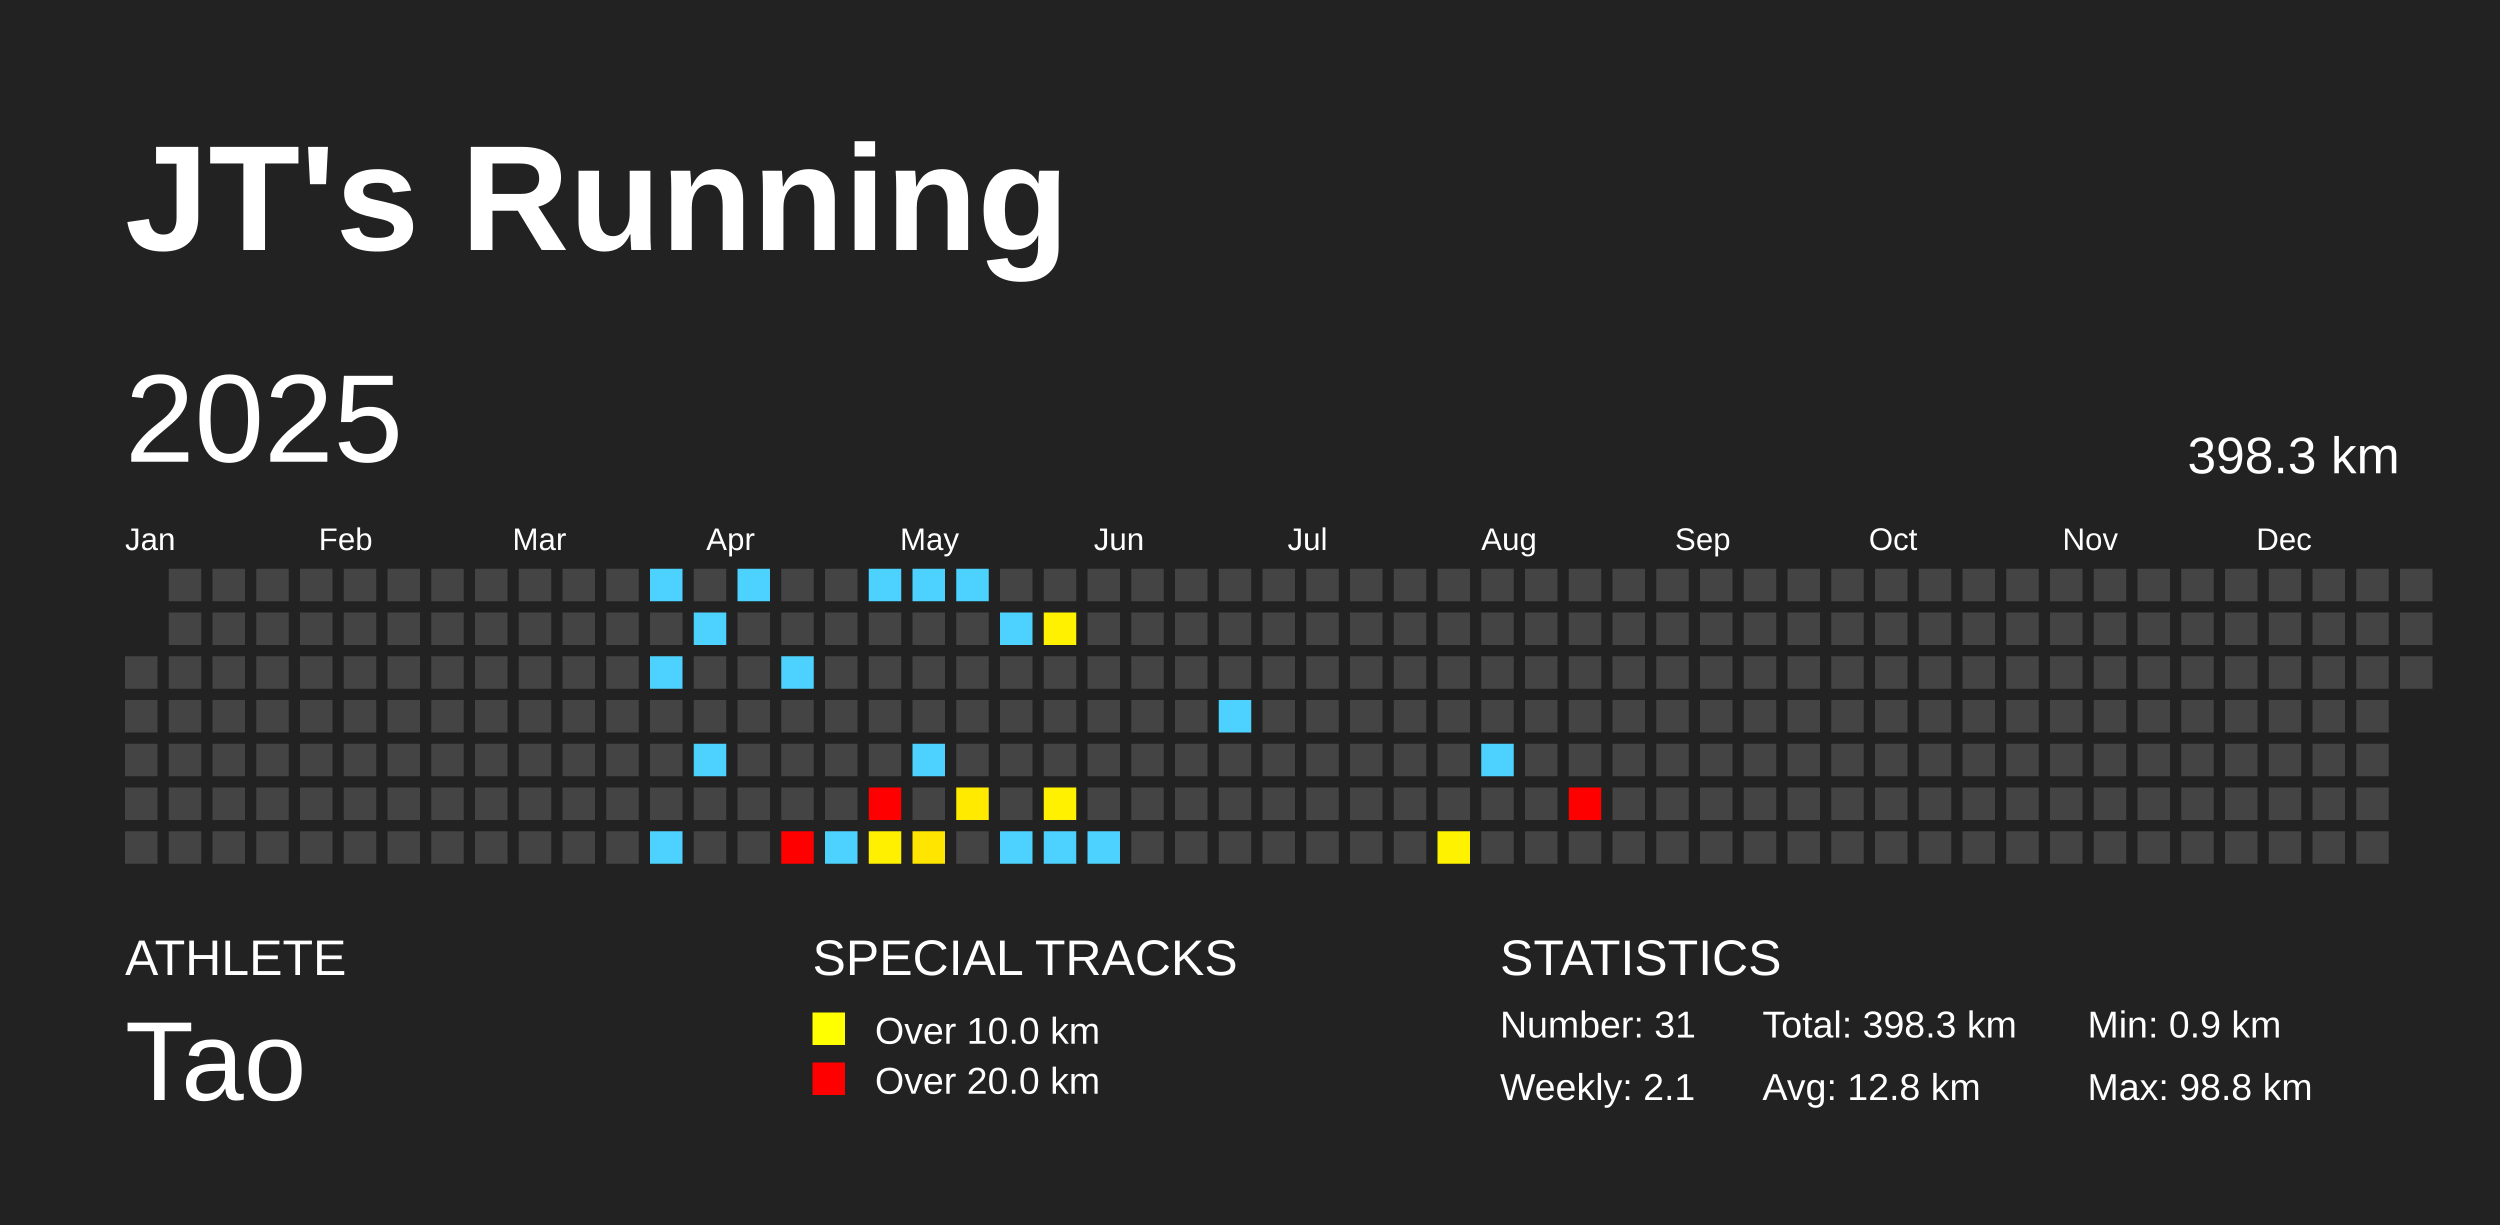
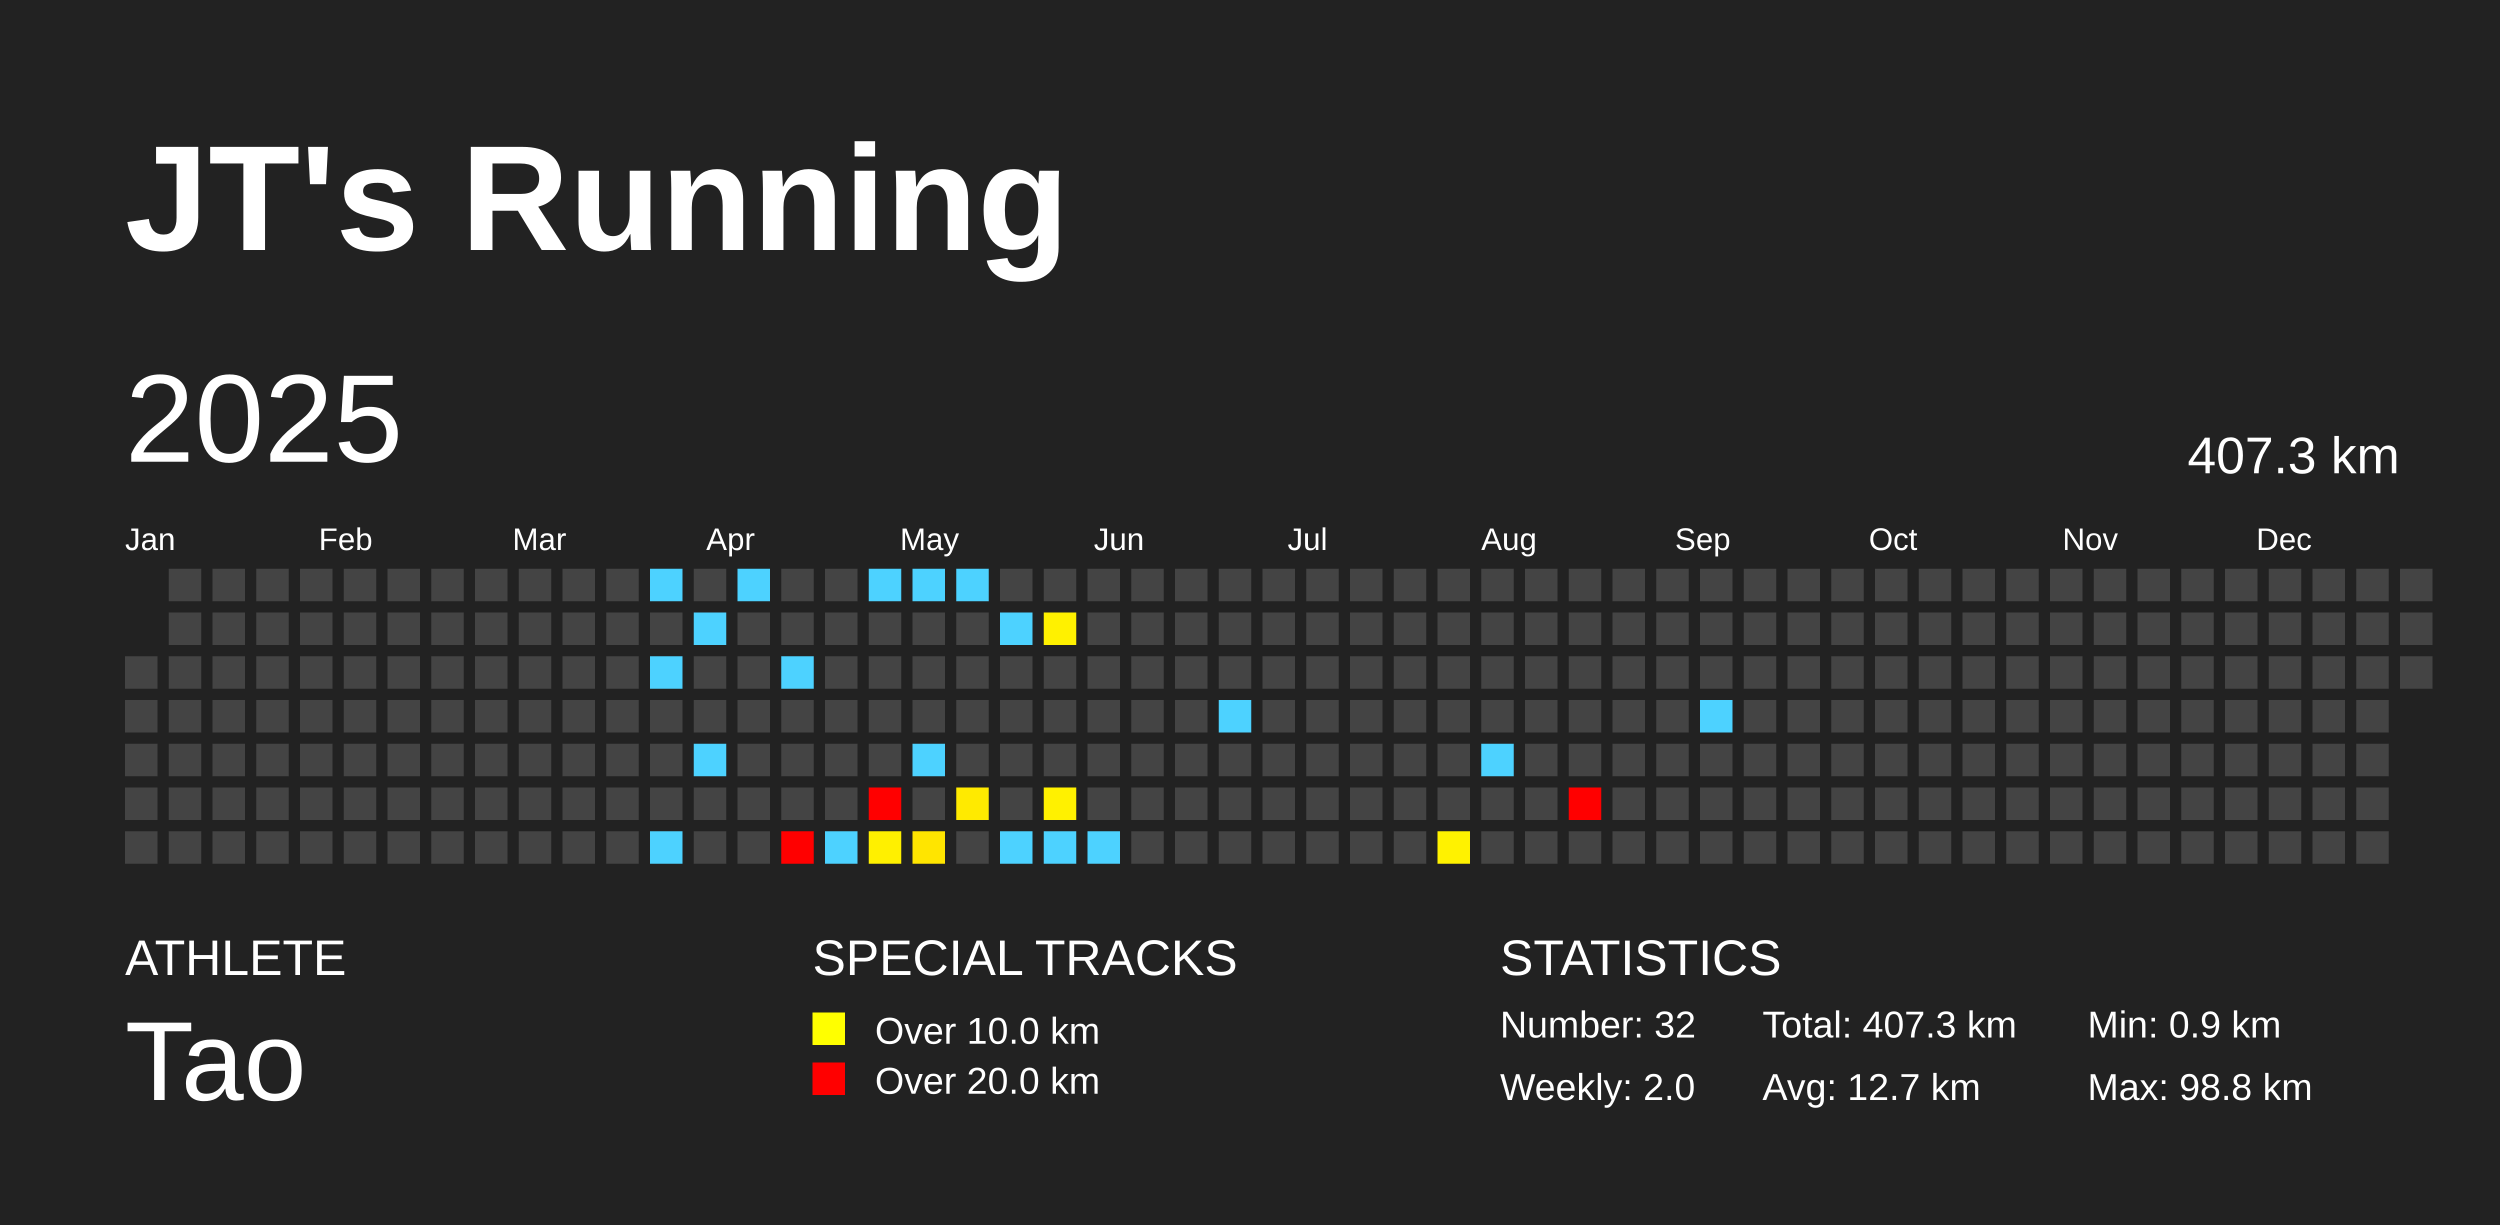
<svg xmlns="http://www.w3.org/2000/svg" baseProfile="full" height="98mm" version="1.1" viewBox="0,0,200,98" width="200mm">
  <defs />
  <rect fill="#222222" height="98" width="200" x="0" y="0" />
  <text fill="#FFFFFF" style="font-size:12px; font-family:Arial; font-weight:bold;" x="10" y="20">JT's Running</text>
  <text fill="#FFFFFF" style="font-size:4px; font-family:Arial" x="10" y="78">ATHLETE</text>
  <text fill="#FFFFFF" style="font-size:9px; font-family:Arial" x="10" y="88">Tao</text>
  <text fill="#FFFFFF" style="font-size:4px; font-family:Arial" x="65" y="78">SPECIAL TRACKS</text>
  <rect fill="yellow" height="2.6" width="2.6" x="65" y="81" />
  <text fill="#FFFFFF" style="font-size:3px; font-family:Arial" x="70" y="83.5">Over 10.0 km</text>
  <rect fill="red" height="2.6" width="2.6" x="65" y="85" />
  <text fill="#FFFFFF" style="font-size:3px; font-family:Arial" x="70" y="87.5">Over 20.0 km</text>
  <text fill="#FFFFFF" style="font-size:4px; font-family:Arial" x="120" y="78">STATISTICS</text>
-   <text fill="#FFFFFF" style="font-size:3px; font-family:Arial" x="120" y="83">Number: 31</text>
-   <text fill="#FFFFFF" style="font-size:3px; font-family:Arial" x="120" y="88">Weekly: 2.1</text>
-   <text fill="#FFFFFF" style="font-size:3px; font-family:Arial" x="141" y="83">Total: 398.3 km</text>
-   <text fill="#FFFFFF" style="font-size:3px; font-family:Arial" x="141" y="88">Avg: 12.8 km</text>
+   <text fill="#FFFFFF" style="font-size:3px; font-family:Arial" x="120" y="83">Number: 32</text>
+   <text fill="#FFFFFF" style="font-size:3px; font-family:Arial" x="120" y="88">Weekly: 2.0</text>
+   <text fill="#FFFFFF" style="font-size:3px; font-family:Arial" x="141" y="83">Total: 407.3 km</text>
+   <text fill="#FFFFFF" style="font-size:3px; font-family:Arial" x="141" y="88">Avg: 12.7 km</text>
  <text fill="#FFFFFF" style="font-size:3px; font-family:Arial" x="167" y="83">Min: 0.9 km</text>
  <text fill="#FFFFFF" style="font-size:3px; font-family:Arial" x="167" y="88">Max: 98.8 km</text>
  <text dominant-baseline="hanging" fill="#FFFFFF" style="font-size:10.0px; font-family:Arial;" x="10" y="30">2025</text>
-   <text dominant-baseline="hanging" fill="#FFFFFF" style="font-size:4.125px; font-family:Arial;" x="175" y="35">398.3 km</text>
+   <text dominant-baseline="hanging" fill="#FFFFFF" style="font-size:4.125px; font-family:Arial;" x="175" y="35">407.3 km</text>
  <text fill="#FFFFFF" style="font-size:2.5px; font-family:Arial" x="10.0" y="44">Jan</text>
  <text fill="#FFFFFF" style="font-size:2.5px; font-family:Arial" x="25.5" y="44">Feb</text>
  <text fill="#FFFFFF" style="font-size:2.5px; font-family:Arial" x="41.0" y="44">Mar</text>
  <text fill="#FFFFFF" style="font-size:2.5px; font-family:Arial" x="56.5" y="44">Apr</text>
  <text fill="#FFFFFF" style="font-size:2.5px; font-family:Arial" x="72.0" y="44">May</text>
  <text fill="#FFFFFF" style="font-size:2.5px; font-family:Arial" x="87.5" y="44">Jun</text>
  <text fill="#FFFFFF" style="font-size:2.5px; font-family:Arial" x="103.0" y="44">Jul</text>
  <text fill="#FFFFFF" style="font-size:2.5px; font-family:Arial" x="118.5" y="44">Aug</text>
  <text fill="#FFFFFF" style="font-size:2.5px; font-family:Arial" x="134.0" y="44">Sep</text>
  <text fill="#FFFFFF" style="font-size:2.5px; font-family:Arial" x="149.5" y="44">Oct</text>
  <text fill="#FFFFFF" style="font-size:2.5px; font-family:Arial" x="165.0" y="44">Nov</text>
  <text fill="#FFFFFF" style="font-size:2.5px; font-family:Arial" x="180.5" y="44">Dec</text>
  <rect fill="#444444" height="2.6" width="2.6" x="10.0" y="52.5" />
  <rect fill="#444444" height="2.6" width="2.6" x="10.0" y="56.0" />
  <rect fill="#444444" height="2.6" width="2.6" x="10.0" y="59.5" />
  <rect fill="#444444" height="2.6" width="2.6" x="10.0" y="63.0" />
  <rect fill="#444444" height="2.6" width="2.6" x="10.0" y="66.5" />
  <rect fill="#444444" height="2.6" width="2.6" x="13.5" y="45.5" />
  <rect fill="#444444" height="2.6" width="2.6" x="13.5" y="49.0" />
  <rect fill="#444444" height="2.6" width="2.6" x="13.5" y="52.5" />
  <rect fill="#444444" height="2.6" width="2.6" x="13.5" y="56.0" />
  <rect fill="#444444" height="2.6" width="2.6" x="13.5" y="59.5" />
  <rect fill="#444444" height="2.6" width="2.6" x="13.5" y="63.0" />
  <rect fill="#444444" height="2.6" width="2.6" x="13.5" y="66.5" />
  <rect fill="#444444" height="2.6" width="2.6" x="17.0" y="45.5" />
  <rect fill="#444444" height="2.6" width="2.6" x="17.0" y="49.0" />
  <rect fill="#444444" height="2.6" width="2.6" x="17.0" y="52.5" />
  <rect fill="#444444" height="2.6" width="2.6" x="17.0" y="56.0" />
  <rect fill="#444444" height="2.6" width="2.6" x="17.0" y="59.5" />
  <rect fill="#444444" height="2.6" width="2.6" x="17.0" y="63.0" />
  <rect fill="#444444" height="2.6" width="2.6" x="17.0" y="66.5" />
  <rect fill="#444444" height="2.6" width="2.6" x="20.5" y="45.5" />
  <rect fill="#444444" height="2.6" width="2.6" x="20.5" y="49.0" />
  <rect fill="#444444" height="2.6" width="2.6" x="20.5" y="52.5" />
  <rect fill="#444444" height="2.6" width="2.6" x="20.5" y="56.0" />
  <rect fill="#444444" height="2.6" width="2.6" x="20.5" y="59.5" />
  <rect fill="#444444" height="2.6" width="2.6" x="20.5" y="63.0" />
  <rect fill="#444444" height="2.6" width="2.6" x="20.5" y="66.5" />
  <rect fill="#444444" height="2.6" width="2.6" x="24.0" y="45.5" />
  <rect fill="#444444" height="2.6" width="2.6" x="24.0" y="49.0" />
  <rect fill="#444444" height="2.6" width="2.6" x="24.0" y="52.5" />
  <rect fill="#444444" height="2.6" width="2.6" x="24.0" y="56.0" />
  <rect fill="#444444" height="2.6" width="2.6" x="24.0" y="59.5" />
  <rect fill="#444444" height="2.6" width="2.6" x="24.0" y="63.0" />
  <rect fill="#444444" height="2.6" width="2.6" x="24.0" y="66.5" />
  <rect fill="#444444" height="2.6" width="2.6" x="27.5" y="45.5" />
  <rect fill="#444444" height="2.6" width="2.6" x="27.5" y="49.0" />
  <rect fill="#444444" height="2.6" width="2.6" x="27.5" y="52.5" />
  <rect fill="#444444" height="2.6" width="2.6" x="27.5" y="56.0" />
  <rect fill="#444444" height="2.6" width="2.6" x="27.5" y="59.5" />
  <rect fill="#444444" height="2.6" width="2.6" x="27.5" y="63.0" />
  <rect fill="#444444" height="2.6" width="2.6" x="27.5" y="66.5" />
  <rect fill="#444444" height="2.6" width="2.6" x="31.0" y="45.5" />
  <rect fill="#444444" height="2.6" width="2.6" x="31.0" y="49.0" />
  <rect fill="#444444" height="2.6" width="2.6" x="31.0" y="52.5" />
  <rect fill="#444444" height="2.6" width="2.6" x="31.0" y="56.0" />
  <rect fill="#444444" height="2.6" width="2.6" x="31.0" y="59.5" />
  <rect fill="#444444" height="2.6" width="2.6" x="31.0" y="63.0" />
  <rect fill="#444444" height="2.6" width="2.6" x="31.0" y="66.5" />
  <rect fill="#444444" height="2.6" width="2.6" x="34.5" y="45.5" />
  <rect fill="#444444" height="2.6" width="2.6" x="34.5" y="49.0" />
  <rect fill="#444444" height="2.6" width="2.6" x="34.5" y="52.5" />
  <rect fill="#444444" height="2.6" width="2.6" x="34.5" y="56.0" />
  <rect fill="#444444" height="2.6" width="2.6" x="34.5" y="59.5" />
  <rect fill="#444444" height="2.6" width="2.6" x="34.5" y="63.0" />
  <rect fill="#444444" height="2.6" width="2.6" x="34.5" y="66.5" />
  <rect fill="#444444" height="2.6" width="2.6" x="38.0" y="45.5" />
  <rect fill="#444444" height="2.6" width="2.6" x="38.0" y="49.0" />
  <rect fill="#444444" height="2.6" width="2.6" x="38.0" y="52.5" />
  <rect fill="#444444" height="2.6" width="2.6" x="38.0" y="56.0" />
  <rect fill="#444444" height="2.6" width="2.6" x="38.0" y="59.5" />
  <rect fill="#444444" height="2.6" width="2.6" x="38.0" y="63.0" />
  <rect fill="#444444" height="2.6" width="2.6" x="38.0" y="66.5" />
  <rect fill="#444444" height="2.6" width="2.6" x="41.5" y="45.5" />
  <rect fill="#444444" height="2.6" width="2.6" x="41.5" y="49.0" />
  <rect fill="#444444" height="2.6" width="2.6" x="41.5" y="52.5" />
  <rect fill="#444444" height="2.6" width="2.6" x="41.5" y="56.0" />
  <rect fill="#444444" height="2.6" width="2.6" x="41.5" y="59.5" />
  <rect fill="#444444" height="2.6" width="2.6" x="41.5" y="63.0" />
  <rect fill="#444444" height="2.6" width="2.6" x="41.5" y="66.5" />
  <rect fill="#444444" height="2.6" width="2.6" x="45.0" y="45.5" />
  <rect fill="#444444" height="2.6" width="2.6" x="45.0" y="49.0" />
  <rect fill="#444444" height="2.6" width="2.6" x="45.0" y="52.5" />
  <rect fill="#444444" height="2.6" width="2.6" x="45.0" y="56.0" />
  <rect fill="#444444" height="2.6" width="2.6" x="45.0" y="59.5" />
  <rect fill="#444444" height="2.6" width="2.6" x="45.0" y="63.0" />
  <rect fill="#444444" height="2.6" width="2.6" x="45.0" y="66.5" />
  <rect fill="#444444" height="2.6" width="2.6" x="48.5" y="45.5" />
  <rect fill="#444444" height="2.6" width="2.6" x="48.5" y="49.0" />
  <rect fill="#444444" height="2.6" width="2.6" x="48.5" y="52.5" />
  <rect fill="#444444" height="2.6" width="2.6" x="48.5" y="56.0" />
  <rect fill="#444444" height="2.6" width="2.6" x="48.5" y="59.5" />
  <rect fill="#444444" height="2.6" width="2.6" x="48.5" y="63.0" />
  <rect fill="#444444" height="2.6" width="2.6" x="48.5" y="66.5" />
  <rect fill="#4dd2ff" height="2.6" width="2.6" x="52.0" y="45.5" />
  <rect fill="#444444" height="2.6" width="2.6" x="52.0" y="49.0" />
  <rect fill="#4dd2ff" height="2.6" width="2.6" x="52.0" y="52.5" />
  <rect fill="#444444" height="2.6" width="2.6" x="52.0" y="56.0" />
  <rect fill="#444444" height="2.6" width="2.6" x="52.0" y="59.5" />
  <rect fill="#444444" height="2.6" width="2.6" x="52.0" y="63.0" />
  <rect fill="#4dd2ff" height="2.6" width="2.6" x="52.0" y="66.5" />
  <rect fill="#444444" height="2.6" width="2.6" x="55.5" y="45.5" />
  <rect fill="#4dd2ff" height="2.6" width="2.6" x="55.5" y="49.0" />
  <rect fill="#444444" height="2.6" width="2.6" x="55.5" y="52.5" />
  <rect fill="#444444" height="2.6" width="2.6" x="55.5" y="56.0" />
  <rect fill="#4dd2ff" height="2.6" width="2.6" x="55.5" y="59.5" />
  <rect fill="#444444" height="2.6" width="2.6" x="55.5" y="63.0" />
  <rect fill="#444444" height="2.6" width="2.6" x="55.5" y="66.5" />
  <rect fill="#4dd2ff" height="2.6" width="2.6" x="59.0" y="45.5" />
  <rect fill="#444444" height="2.6" width="2.6" x="59.0" y="49.0" />
  <rect fill="#444444" height="2.6" width="2.6" x="59.0" y="52.5" />
  <rect fill="#444444" height="2.6" width="2.6" x="59.0" y="56.0" />
  <rect fill="#444444" height="2.6" width="2.6" x="59.0" y="59.5" />
  <rect fill="#444444" height="2.6" width="2.6" x="59.0" y="63.0" />
  <rect fill="#444444" height="2.6" width="2.6" x="59.0" y="66.5" />
  <rect fill="#444444" height="2.6" width="2.6" x="62.5" y="45.5" />
  <rect fill="#444444" height="2.6" width="2.6" x="62.5" y="49.0" />
  <rect fill="#4dd2ff" height="2.6" width="2.6" x="62.5" y="52.5" />
  <rect fill="#444444" height="2.6" width="2.6" x="62.5" y="56.0" />
  <rect fill="#444444" height="2.6" width="2.6" x="62.5" y="59.5" />
  <rect fill="#444444" height="2.6" width="2.6" x="62.5" y="63.0" />
  <rect fill="red" height="2.6" width="2.6" x="62.5" y="66.5" />
  <rect fill="#444444" height="2.6" width="2.6" x="66.0" y="45.5" />
  <rect fill="#444444" height="2.6" width="2.6" x="66.0" y="49.0" />
  <rect fill="#444444" height="2.6" width="2.6" x="66.0" y="52.5" />
  <rect fill="#444444" height="2.6" width="2.6" x="66.0" y="56.0" />
  <rect fill="#444444" height="2.6" width="2.6" x="66.0" y="59.5" />
  <rect fill="#444444" height="2.6" width="2.6" x="66.0" y="63.0" />
  <rect fill="#4dd2ff" height="2.6" width="2.6" x="66.0" y="66.5" />
  <rect fill="#4dd2ff" height="2.6" width="2.6" x="69.5" y="45.5" />
  <rect fill="#444444" height="2.6" width="2.6" x="69.5" y="49.0" />
  <rect fill="#444444" height="2.6" width="2.6" x="69.5" y="52.5" />
  <rect fill="#444444" height="2.6" width="2.6" x="69.5" y="56.0" />
  <rect fill="#444444" height="2.6" width="2.6" x="69.5" y="59.5" />
  <rect fill="red" height="2.6" width="2.6" x="69.5" y="63.0" />
  <rect fill="#fff000" height="2.6" width="2.6" x="69.5" y="66.5" />
  <rect fill="#4dd2ff" height="2.6" width="2.6" x="73.0" y="45.5" />
  <rect fill="#444444" height="2.6" width="2.6" x="73.0" y="49.0" />
  <rect fill="#444444" height="2.6" width="2.6" x="73.0" y="52.5" />
  <rect fill="#444444" height="2.6" width="2.6" x="73.0" y="56.0" />
  <rect fill="#4dd2ff" height="2.6" width="2.6" x="73.0" y="59.5" />
  <rect fill="#444444" height="2.6" width="2.6" x="73.0" y="63.0" />
  <rect fill="#ffe500" height="2.6" width="2.6" x="73.0" y="66.5" />
  <rect fill="#4dd2ff" height="2.6" width="2.6" x="76.5" y="45.5" />
  <rect fill="#444444" height="2.6" width="2.6" x="76.5" y="49.0" />
  <rect fill="#444444" height="2.6" width="2.6" x="76.5" y="52.5" />
  <rect fill="#444444" height="2.6" width="2.6" x="76.5" y="56.0" />
  <rect fill="#444444" height="2.6" width="2.6" x="76.5" y="59.5" />
  <rect fill="#ffea00" height="2.6" width="2.6" x="76.5" y="63.0" />
  <rect fill="#444444" height="2.6" width="2.6" x="76.5" y="66.5" />
  <rect fill="#444444" height="2.6" width="2.6" x="80.0" y="45.5" />
  <rect fill="#4dd2ff" height="2.6" width="2.6" x="80.0" y="49.0" />
  <rect fill="#444444" height="2.6" width="2.6" x="80.0" y="52.5" />
  <rect fill="#444444" height="2.6" width="2.6" x="80.0" y="56.0" />
  <rect fill="#444444" height="2.6" width="2.6" x="80.0" y="59.5" />
  <rect fill="#444444" height="2.6" width="2.6" x="80.0" y="63.0" />
  <rect fill="#4dd2ff" height="2.6" width="2.6" x="80.0" y="66.5" />
  <rect fill="#444444" height="2.6" width="2.6" x="83.5" y="45.5" />
  <rect fill="#fff100" height="2.6" width="2.6" x="83.5" y="49.0" />
  <rect fill="#444444" height="2.6" width="2.6" x="83.5" y="52.5" />
  <rect fill="#444444" height="2.6" width="2.6" x="83.5" y="56.0" />
  <rect fill="#444444" height="2.6" width="2.6" x="83.5" y="59.5" />
  <rect fill="#fff100" height="2.6" width="2.6" x="83.5" y="63.0" />
  <rect fill="#4dd2ff" height="2.6" width="2.6" x="83.5" y="66.5" />
  <rect fill="#444444" height="2.6" width="2.6" x="87.0" y="45.5" />
  <rect fill="#444444" height="2.6" width="2.6" x="87.0" y="49.0" />
  <rect fill="#444444" height="2.6" width="2.6" x="87.0" y="52.5" />
  <rect fill="#444444" height="2.6" width="2.6" x="87.0" y="56.0" />
  <rect fill="#444444" height="2.6" width="2.6" x="87.0" y="59.5" />
  <rect fill="#444444" height="2.6" width="2.6" x="87.0" y="63.0" />
  <rect fill="#4dd2ff" height="2.6" width="2.6" x="87.0" y="66.5" />
  <rect fill="#444444" height="2.6" width="2.6" x="90.5" y="45.5" />
  <rect fill="#444444" height="2.6" width="2.6" x="90.5" y="49.0" />
  <rect fill="#444444" height="2.6" width="2.6" x="90.5" y="52.5" />
  <rect fill="#444444" height="2.6" width="2.6" x="90.5" y="56.0" />
  <rect fill="#444444" height="2.6" width="2.6" x="90.5" y="59.5" />
  <rect fill="#444444" height="2.6" width="2.6" x="90.5" y="63.0" />
  <rect fill="#444444" height="2.6" width="2.6" x="90.5" y="66.5" />
  <rect fill="#444444" height="2.6" width="2.6" x="94.0" y="45.5" />
  <rect fill="#444444" height="2.6" width="2.6" x="94.0" y="49.0" />
  <rect fill="#444444" height="2.6" width="2.6" x="94.0" y="52.5" />
  <rect fill="#444444" height="2.6" width="2.6" x="94.0" y="56.0" />
  <rect fill="#444444" height="2.6" width="2.6" x="94.0" y="59.5" />
  <rect fill="#444444" height="2.6" width="2.6" x="94.0" y="63.0" />
  <rect fill="#444444" height="2.6" width="2.6" x="94.0" y="66.5" />
  <rect fill="#444444" height="2.6" width="2.6" x="97.5" y="45.5" />
  <rect fill="#444444" height="2.6" width="2.6" x="97.5" y="49.0" />
  <rect fill="#444444" height="2.6" width="2.6" x="97.5" y="52.5" />
  <rect fill="#4dd2ff" height="2.6" width="2.6" x="97.5" y="56.0" />
  <rect fill="#444444" height="2.6" width="2.6" x="97.5" y="59.5" />
  <rect fill="#444444" height="2.6" width="2.6" x="97.5" y="63.0" />
  <rect fill="#444444" height="2.6" width="2.6" x="97.5" y="66.5" />
  <rect fill="#444444" height="2.6" width="2.6" x="101.0" y="45.5" />
  <rect fill="#444444" height="2.6" width="2.6" x="101.0" y="49.0" />
  <rect fill="#444444" height="2.6" width="2.6" x="101.0" y="52.5" />
  <rect fill="#444444" height="2.6" width="2.6" x="101.0" y="56.0" />
  <rect fill="#444444" height="2.6" width="2.6" x="101.0" y="59.5" />
  <rect fill="#444444" height="2.6" width="2.6" x="101.0" y="63.0" />
  <rect fill="#444444" height="2.6" width="2.6" x="101.0" y="66.5" />
  <rect fill="#444444" height="2.6" width="2.6" x="104.5" y="45.5" />
  <rect fill="#444444" height="2.6" width="2.6" x="104.5" y="49.0" />
  <rect fill="#444444" height="2.6" width="2.6" x="104.5" y="52.5" />
  <rect fill="#444444" height="2.6" width="2.6" x="104.5" y="56.0" />
  <rect fill="#444444" height="2.6" width="2.6" x="104.5" y="59.5" />
  <rect fill="#444444" height="2.6" width="2.6" x="104.5" y="63.0" />
  <rect fill="#444444" height="2.6" width="2.6" x="104.5" y="66.5" />
  <rect fill="#444444" height="2.6" width="2.6" x="108.0" y="45.5" />
  <rect fill="#444444" height="2.6" width="2.6" x="108.0" y="49.0" />
  <rect fill="#444444" height="2.6" width="2.6" x="108.0" y="52.5" />
  <rect fill="#444444" height="2.6" width="2.6" x="108.0" y="56.0" />
  <rect fill="#444444" height="2.6" width="2.6" x="108.0" y="59.5" />
  <rect fill="#444444" height="2.6" width="2.6" x="108.0" y="63.0" />
  <rect fill="#444444" height="2.6" width="2.6" x="108.0" y="66.5" />
  <rect fill="#444444" height="2.6" width="2.6" x="111.5" y="45.5" />
  <rect fill="#444444" height="2.6" width="2.6" x="111.5" y="49.0" />
  <rect fill="#444444" height="2.6" width="2.6" x="111.5" y="52.5" />
  <rect fill="#444444" height="2.6" width="2.6" x="111.5" y="56.0" />
  <rect fill="#444444" height="2.6" width="2.6" x="111.5" y="59.5" />
  <rect fill="#444444" height="2.6" width="2.6" x="111.5" y="63.0" />
  <rect fill="#444444" height="2.6" width="2.6" x="111.5" y="66.5" />
  <rect fill="#444444" height="2.6" width="2.6" x="115.0" y="45.5" />
  <rect fill="#444444" height="2.6" width="2.6" x="115.0" y="49.0" />
  <rect fill="#444444" height="2.6" width="2.6" x="115.0" y="52.5" />
  <rect fill="#444444" height="2.6" width="2.6" x="115.0" y="56.0" />
  <rect fill="#444444" height="2.6" width="2.6" x="115.0" y="59.5" />
  <rect fill="#444444" height="2.6" width="2.6" x="115.0" y="63.0" />
  <rect fill="#fff200" height="2.6" width="2.6" x="115.0" y="66.5" />
  <rect fill="#444444" height="2.6" width="2.6" x="118.5" y="45.5" />
  <rect fill="#444444" height="2.6" width="2.6" x="118.5" y="49.0" />
  <rect fill="#444444" height="2.6" width="2.6" x="118.5" y="52.5" />
  <rect fill="#444444" height="2.6" width="2.6" x="118.5" y="56.0" />
  <rect fill="#4dd2ff" height="2.6" width="2.6" x="118.5" y="59.5" />
  <rect fill="#444444" height="2.6" width="2.6" x="118.5" y="63.0" />
  <rect fill="#444444" height="2.6" width="2.6" x="118.5" y="66.5" />
  <rect fill="#444444" height="2.6" width="2.6" x="122.0" y="45.5" />
  <rect fill="#444444" height="2.6" width="2.6" x="122.0" y="49.0" />
  <rect fill="#444444" height="2.6" width="2.6" x="122.0" y="52.5" />
  <rect fill="#444444" height="2.6" width="2.6" x="122.0" y="56.0" />
  <rect fill="#444444" height="2.6" width="2.6" x="122.0" y="59.5" />
  <rect fill="#444444" height="2.6" width="2.6" x="122.0" y="63.0" />
  <rect fill="#444444" height="2.6" width="2.6" x="122.0" y="66.5" />
  <rect fill="#444444" height="2.6" width="2.6" x="125.5" y="45.5" />
  <rect fill="#444444" height="2.6" width="2.6" x="125.5" y="49.0" />
  <rect fill="#444444" height="2.6" width="2.6" x="125.5" y="52.5" />
  <rect fill="#444444" height="2.6" width="2.6" x="125.5" y="56.0" />
  <rect fill="#444444" height="2.6" width="2.6" x="125.5" y="59.5" />
  <rect fill="red" height="2.6" width="2.6" x="125.5" y="63.0" />
  <rect fill="#444444" height="2.6" width="2.6" x="125.5" y="66.5" />
  <rect fill="#444444" height="2.6" width="2.6" x="129.0" y="45.5" />
  <rect fill="#444444" height="2.6" width="2.6" x="129.0" y="49.0" />
  <rect fill="#444444" height="2.6" width="2.6" x="129.0" y="52.5" />
  <rect fill="#444444" height="2.6" width="2.6" x="129.0" y="56.0" />
  <rect fill="#444444" height="2.6" width="2.6" x="129.0" y="59.5" />
  <rect fill="#444444" height="2.6" width="2.6" x="129.0" y="63.0" />
  <rect fill="#444444" height="2.6" width="2.6" x="129.0" y="66.5" />
  <rect fill="#444444" height="2.6" width="2.6" x="132.5" y="45.5" />
  <rect fill="#444444" height="2.6" width="2.6" x="132.5" y="49.0" />
  <rect fill="#444444" height="2.6" width="2.6" x="132.5" y="52.5" />
  <rect fill="#444444" height="2.6" width="2.6" x="132.5" y="56.0" />
  <rect fill="#444444" height="2.6" width="2.6" x="132.5" y="59.5" />
  <rect fill="#444444" height="2.6" width="2.6" x="132.5" y="63.0" />
  <rect fill="#444444" height="2.6" width="2.6" x="132.5" y="66.5" />
  <rect fill="#444444" height="2.6" width="2.6" x="136.0" y="45.5" />
  <rect fill="#444444" height="2.6" width="2.6" x="136.0" y="49.0" />
  <rect fill="#444444" height="2.6" width="2.6" x="136.0" y="52.5" />
-   <rect fill="#444444" height="2.6" width="2.6" x="136.0" y="56.0" />
+   <rect fill="#4dd2ff" height="2.6" width="2.6" x="136.0" y="56.0" />
  <rect fill="#444444" height="2.6" width="2.6" x="136.0" y="59.5" />
  <rect fill="#444444" height="2.6" width="2.6" x="136.0" y="63.0" />
  <rect fill="#444444" height="2.6" width="2.6" x="136.0" y="66.5" />
  <rect fill="#444444" height="2.6" width="2.6" x="139.5" y="45.5" />
  <rect fill="#444444" height="2.6" width="2.6" x="139.5" y="49.0" />
  <rect fill="#444444" height="2.6" width="2.6" x="139.5" y="52.5" />
  <rect fill="#444444" height="2.6" width="2.6" x="139.5" y="56.0" />
  <rect fill="#444444" height="2.6" width="2.6" x="139.5" y="59.5" />
  <rect fill="#444444" height="2.6" width="2.6" x="139.5" y="63.0" />
  <rect fill="#444444" height="2.6" width="2.6" x="139.5" y="66.5" />
  <rect fill="#444444" height="2.6" width="2.6" x="143.0" y="45.5" />
  <rect fill="#444444" height="2.6" width="2.6" x="143.0" y="49.0" />
  <rect fill="#444444" height="2.6" width="2.6" x="143.0" y="52.5" />
  <rect fill="#444444" height="2.6" width="2.6" x="143.0" y="56.0" />
  <rect fill="#444444" height="2.6" width="2.6" x="143.0" y="59.5" />
  <rect fill="#444444" height="2.6" width="2.6" x="143.0" y="63.0" />
  <rect fill="#444444" height="2.6" width="2.6" x="143.0" y="66.5" />
  <rect fill="#444444" height="2.6" width="2.6" x="146.5" y="45.5" />
  <rect fill="#444444" height="2.6" width="2.6" x="146.5" y="49.0" />
  <rect fill="#444444" height="2.6" width="2.6" x="146.5" y="52.5" />
  <rect fill="#444444" height="2.6" width="2.6" x="146.5" y="56.0" />
  <rect fill="#444444" height="2.6" width="2.6" x="146.5" y="59.5" />
  <rect fill="#444444" height="2.6" width="2.6" x="146.5" y="63.0" />
  <rect fill="#444444" height="2.6" width="2.6" x="146.5" y="66.5" />
  <rect fill="#444444" height="2.6" width="2.6" x="150.0" y="45.5" />
  <rect fill="#444444" height="2.6" width="2.6" x="150.0" y="49.0" />
  <rect fill="#444444" height="2.6" width="2.6" x="150.0" y="52.5" />
  <rect fill="#444444" height="2.6" width="2.6" x="150.0" y="56.0" />
  <rect fill="#444444" height="2.6" width="2.6" x="150.0" y="59.5" />
  <rect fill="#444444" height="2.6" width="2.6" x="150.0" y="63.0" />
  <rect fill="#444444" height="2.6" width="2.6" x="150.0" y="66.5" />
  <rect fill="#444444" height="2.6" width="2.6" x="153.5" y="45.5" />
  <rect fill="#444444" height="2.6" width="2.6" x="153.5" y="49.0" />
  <rect fill="#444444" height="2.6" width="2.6" x="153.5" y="52.5" />
  <rect fill="#444444" height="2.6" width="2.6" x="153.5" y="56.0" />
  <rect fill="#444444" height="2.6" width="2.6" x="153.5" y="59.5" />
  <rect fill="#444444" height="2.6" width="2.6" x="153.5" y="63.0" />
  <rect fill="#444444" height="2.6" width="2.6" x="153.5" y="66.5" />
  <rect fill="#444444" height="2.6" width="2.6" x="157.0" y="45.5" />
  <rect fill="#444444" height="2.6" width="2.6" x="157.0" y="49.0" />
  <rect fill="#444444" height="2.6" width="2.6" x="157.0" y="52.5" />
  <rect fill="#444444" height="2.6" width="2.6" x="157.0" y="56.0" />
  <rect fill="#444444" height="2.6" width="2.6" x="157.0" y="59.5" />
  <rect fill="#444444" height="2.6" width="2.6" x="157.0" y="63.0" />
  <rect fill="#444444" height="2.6" width="2.6" x="157.0" y="66.5" />
  <rect fill="#444444" height="2.6" width="2.6" x="160.5" y="45.5" />
  <rect fill="#444444" height="2.6" width="2.6" x="160.5" y="49.0" />
  <rect fill="#444444" height="2.6" width="2.6" x="160.5" y="52.5" />
  <rect fill="#444444" height="2.6" width="2.6" x="160.5" y="56.0" />
  <rect fill="#444444" height="2.6" width="2.6" x="160.5" y="59.5" />
  <rect fill="#444444" height="2.6" width="2.6" x="160.5" y="63.0" />
  <rect fill="#444444" height="2.6" width="2.6" x="160.5" y="66.5" />
  <rect fill="#444444" height="2.6" width="2.6" x="164.0" y="45.5" />
  <rect fill="#444444" height="2.6" width="2.6" x="164.0" y="49.0" />
  <rect fill="#444444" height="2.6" width="2.6" x="164.0" y="52.5" />
  <rect fill="#444444" height="2.6" width="2.6" x="164.0" y="56.0" />
  <rect fill="#444444" height="2.6" width="2.6" x="164.0" y="59.5" />
  <rect fill="#444444" height="2.6" width="2.6" x="164.0" y="63.0" />
  <rect fill="#444444" height="2.6" width="2.6" x="164.0" y="66.5" />
  <rect fill="#444444" height="2.6" width="2.6" x="167.5" y="45.5" />
  <rect fill="#444444" height="2.6" width="2.6" x="167.5" y="49.0" />
  <rect fill="#444444" height="2.6" width="2.6" x="167.5" y="52.5" />
  <rect fill="#444444" height="2.6" width="2.6" x="167.5" y="56.0" />
  <rect fill="#444444" height="2.6" width="2.6" x="167.5" y="59.5" />
  <rect fill="#444444" height="2.6" width="2.6" x="167.5" y="63.0" />
  <rect fill="#444444" height="2.6" width="2.6" x="167.5" y="66.5" />
  <rect fill="#444444" height="2.6" width="2.6" x="171.0" y="45.5" />
  <rect fill="#444444" height="2.6" width="2.6" x="171.0" y="49.0" />
  <rect fill="#444444" height="2.6" width="2.6" x="171.0" y="52.5" />
  <rect fill="#444444" height="2.6" width="2.6" x="171.0" y="56.0" />
  <rect fill="#444444" height="2.6" width="2.6" x="171.0" y="59.5" />
  <rect fill="#444444" height="2.6" width="2.6" x="171.0" y="63.0" />
  <rect fill="#444444" height="2.6" width="2.6" x="171.0" y="66.5" />
  <rect fill="#444444" height="2.6" width="2.6" x="174.5" y="45.5" />
  <rect fill="#444444" height="2.6" width="2.6" x="174.5" y="49.0" />
  <rect fill="#444444" height="2.6" width="2.6" x="174.5" y="52.5" />
  <rect fill="#444444" height="2.6" width="2.6" x="174.5" y="56.0" />
  <rect fill="#444444" height="2.6" width="2.6" x="174.5" y="59.5" />
  <rect fill="#444444" height="2.6" width="2.6" x="174.5" y="63.0" />
  <rect fill="#444444" height="2.6" width="2.6" x="174.5" y="66.5" />
  <rect fill="#444444" height="2.6" width="2.6" x="178.0" y="45.5" />
  <rect fill="#444444" height="2.6" width="2.6" x="178.0" y="49.0" />
  <rect fill="#444444" height="2.6" width="2.6" x="178.0" y="52.5" />
  <rect fill="#444444" height="2.6" width="2.6" x="178.0" y="56.0" />
  <rect fill="#444444" height="2.6" width="2.6" x="178.0" y="59.5" />
  <rect fill="#444444" height="2.6" width="2.6" x="178.0" y="63.0" />
  <rect fill="#444444" height="2.6" width="2.6" x="178.0" y="66.5" />
  <rect fill="#444444" height="2.6" width="2.6" x="181.5" y="45.5" />
  <rect fill="#444444" height="2.6" width="2.6" x="181.5" y="49.0" />
  <rect fill="#444444" height="2.6" width="2.6" x="181.5" y="52.5" />
  <rect fill="#444444" height="2.6" width="2.6" x="181.5" y="56.0" />
  <rect fill="#444444" height="2.6" width="2.6" x="181.5" y="59.5" />
  <rect fill="#444444" height="2.6" width="2.6" x="181.5" y="63.0" />
  <rect fill="#444444" height="2.6" width="2.6" x="181.5" y="66.5" />
  <rect fill="#444444" height="2.6" width="2.6" x="185.0" y="45.5" />
  <rect fill="#444444" height="2.6" width="2.6" x="185.0" y="49.0" />
  <rect fill="#444444" height="2.6" width="2.6" x="185.0" y="52.5" />
  <rect fill="#444444" height="2.6" width="2.6" x="185.0" y="56.0" />
  <rect fill="#444444" height="2.6" width="2.6" x="185.0" y="59.5" />
  <rect fill="#444444" height="2.6" width="2.6" x="185.0" y="63.0" />
  <rect fill="#444444" height="2.6" width="2.6" x="185.0" y="66.5" />
  <rect fill="#444444" height="2.6" width="2.6" x="188.5" y="45.5" />
  <rect fill="#444444" height="2.6" width="2.6" x="188.5" y="49.0" />
  <rect fill="#444444" height="2.6" width="2.6" x="188.5" y="52.5" />
  <rect fill="#444444" height="2.6" width="2.6" x="188.5" y="56.0" />
  <rect fill="#444444" height="2.6" width="2.6" x="188.5" y="59.5" />
  <rect fill="#444444" height="2.6" width="2.6" x="188.5" y="63.0" />
  <rect fill="#444444" height="2.6" width="2.6" x="188.5" y="66.5" />
  <rect fill="#444444" height="2.6" width="2.6" x="192.0" y="45.5" />
  <rect fill="#444444" height="2.6" width="2.6" x="192.0" y="49.0" />
  <rect fill="#444444" height="2.6" width="2.6" x="192.0" y="52.5" />
</svg>
